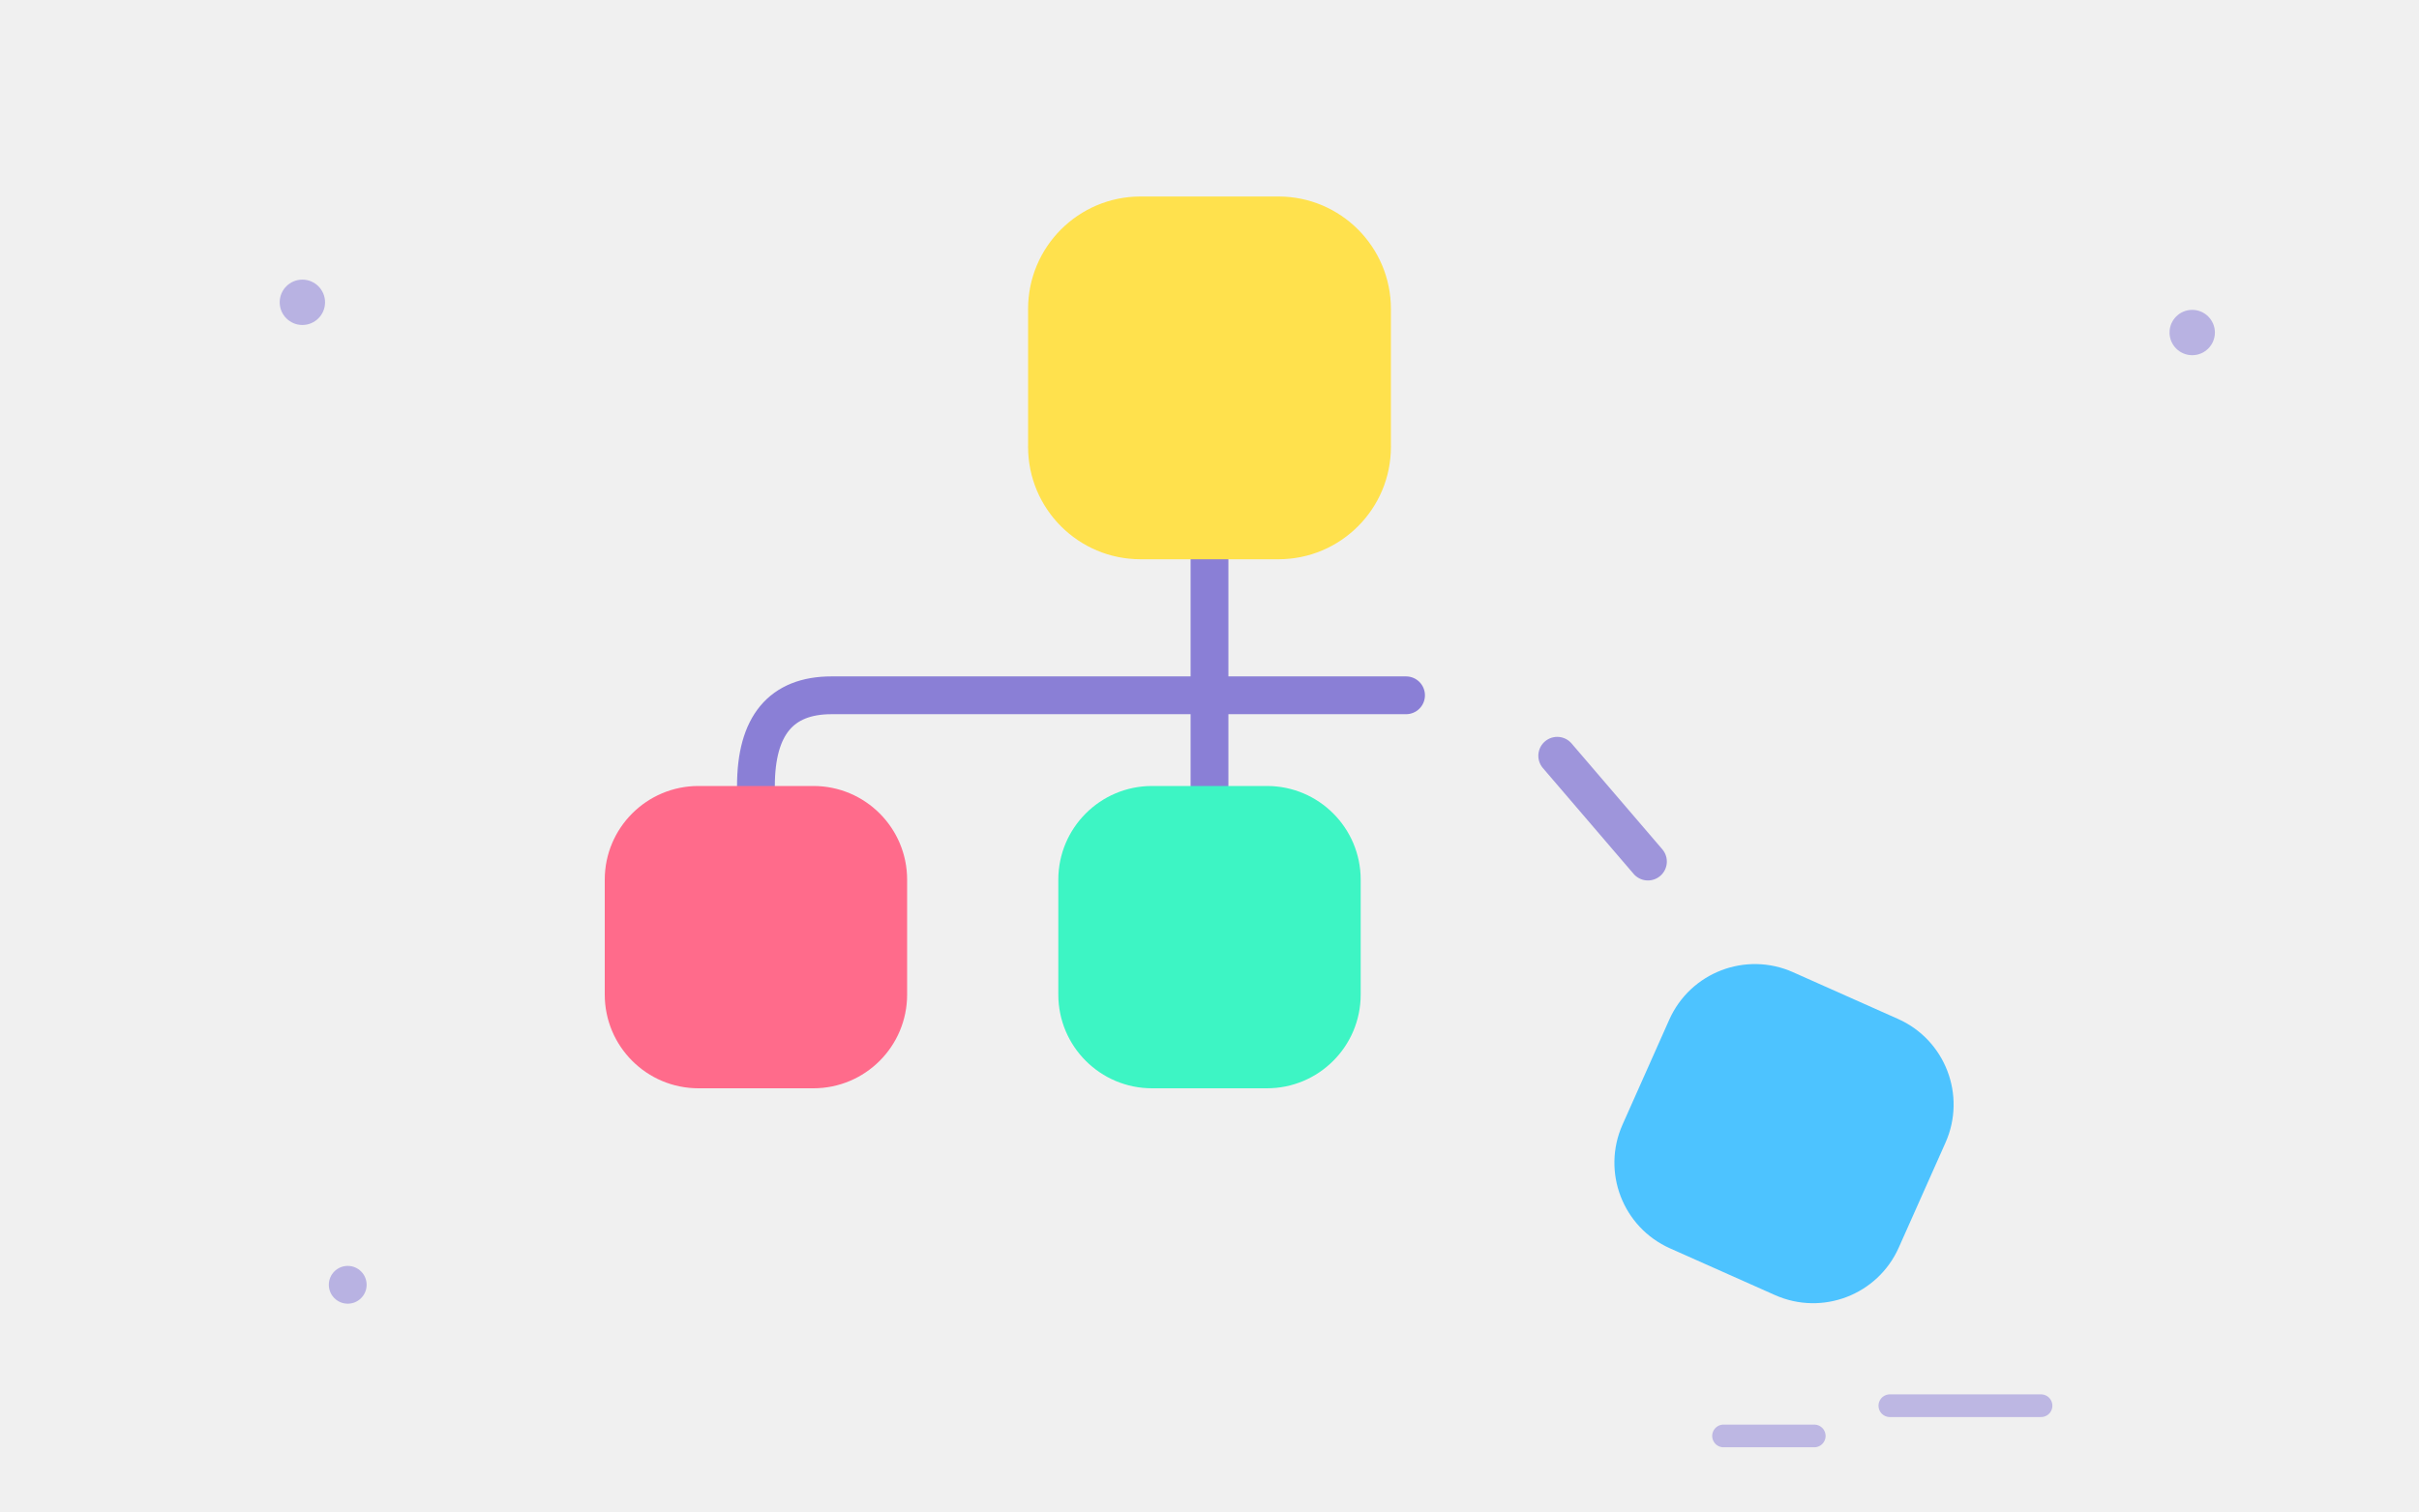
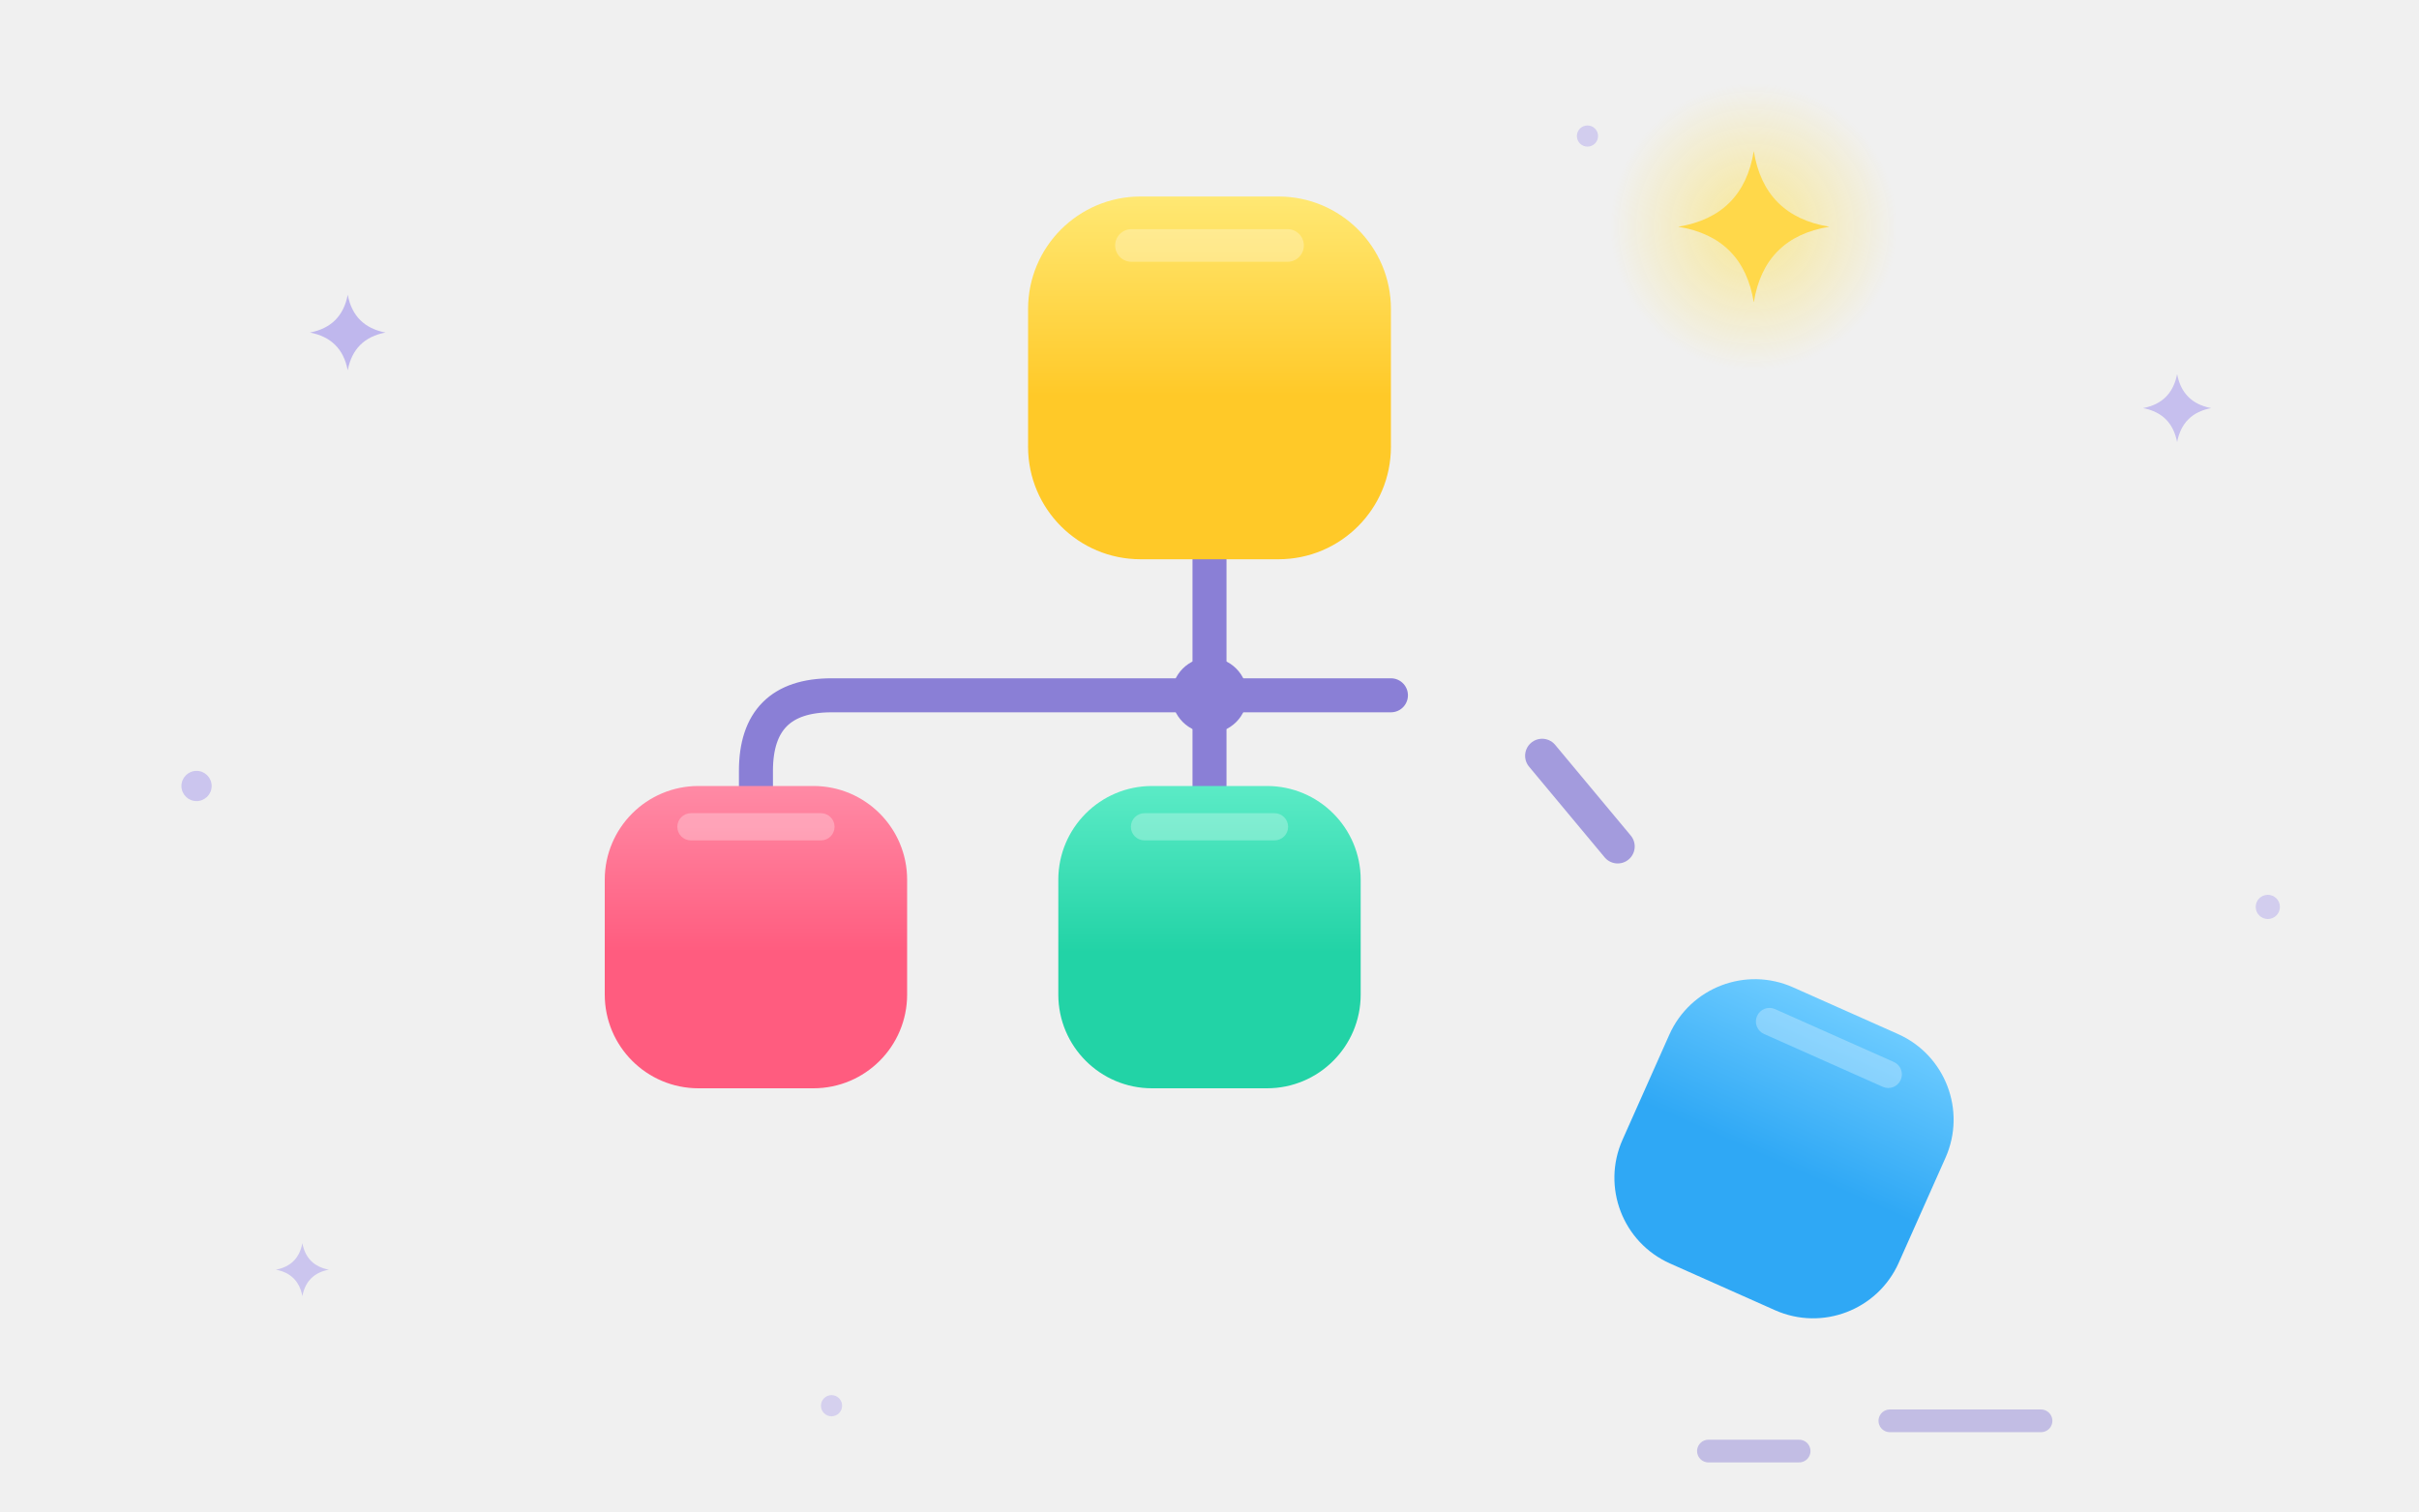
- <svg xmlns="http://www.w3.org/2000/svg" viewBox="0 0 320 200" role="img" aria-label="A broken branch: page not found">
-   <circle cx="40" cy="40" r="3" fill="#8A7FD6" fill-opacity="0.55" />
-   <circle cx="290" cy="44" r="3" fill="#8A7FD6" fill-opacity="0.55" />
-   <circle cx="46" cy="170" r="2.5" fill="#8A7FD6" fill-opacity="0.55" />
-   <path d="M160 74V92" fill="none" stroke="#8A7FD6" stroke-opacity="1" stroke-width="5" stroke-linecap="round" stroke-linejoin="round" />
-   <path d="M100 104Q100 92 110 92H186" fill="none" stroke="#8A7FD6" stroke-opacity="1" stroke-width="5" stroke-linecap="round" stroke-linejoin="round" />
-   <path d="M160 92V104" fill="none" stroke="#8A7FD6" stroke-opacity="1" stroke-width="5" stroke-linecap="round" stroke-linejoin="round" />
-   <path d="M206 100L218 114" fill="none" stroke="#8A7FD6" stroke-opacity="0.8" stroke-width="5" stroke-linecap="round" stroke-linejoin="round" />
-   <rect x="136" y="26" width="48" height="48" rx="14.88" fill="#FFE14D" />
-   <rect x="80" y="104" width="40" height="40" rx="12.4" fill="#FF6B8B" />
-   <rect x="140" y="104" width="40" height="40" rx="12.4" fill="#3DF5C4" />
-   <g transform="rotate(24 236 150)">
-     <rect x="216" y="130" width="40" height="40" rx="12.4" fill="#4DC3FF" />
+ <svg xmlns="http://www.w3.org/2000/svg" viewBox="0 0 320 200" role="img" aria-label="A branch that has snapped off the tree">
+   <defs>
+     <linearGradient id="yellow" x1="0" y1="0" x2="0" y2="1">
+       <stop offset="0" stop-color="#FFE873" />
+       <stop offset="0.55" stop-color="#FFC928" />
+     </linearGradient>
+     <linearGradient id="pink" x1="0" y1="0" x2="0" y2="1">
+       <stop offset="0" stop-color="#FF8AA5" />
+       <stop offset="0.55" stop-color="#FF5C7F" />
+     </linearGradient>
+     <linearGradient id="mint" x1="0" y1="0" x2="0" y2="1">
+       <stop offset="0" stop-color="#5BEBC6" />
+       <stop offset="0.55" stop-color="#22D3A6" />
+     </linearGradient>
+     <linearGradient id="blue" x1="0" y1="0" x2="0" y2="1">
+       <stop offset="0" stop-color="#6CCBFF" />
+       <stop offset="0.55" stop-color="#2FA8F5" />
+     </linearGradient>
+     <radialGradient id="glow">
+       <stop offset="0" stop-color="#FFE14D" stop-opacity="0.55" />
+       <stop offset="1" stop-color="#FFE14D" stop-opacity="0" />
+     </radialGradient>
+   </defs>
+   <g fill="#B3A9EC">
+     <path d="M46 39Q46.8 43.2 51 44Q46.8 44.8 46 49Q45.2 44.8 41 44Q45.2 43.2 46 39Z" opacity="0.8" />
+     <path d="M288 49.5Q288.72 53.28 292.5 54Q288.72 54.72 288 58.5Q287.28 54.72 283.5 54Q287.28 53.28 288 49.5Z" opacity="0.7" />
+     <path d="M40 164.5Q40.56 167.44 43.5 168Q40.56 168.56 40 171.5Q39.44 168.56 36.5 168Q39.44 167.44 40 164.5Z" opacity="0.6" />
+     <circle cx="26" cy="104" r="2" opacity="0.6" />
+     <circle cx="300" cy="120" r="1.6" opacity="0.5" />
+     <circle cx="110" cy="186" r="1.4" opacity="0.45" />
+     <circle cx="210" cy="18" r="1.4" opacity="0.5" />
  </g>
-   <path d="M250 186h20M228 190h12" fill="none" stroke="#8A7FD6" stroke-opacity="0.5" stroke-width="3" stroke-linecap="round" stroke-linejoin="round" />
+   <circle cx="232" cy="30" r="19" fill="url(#glow)" />
+   <path d="M232 20Q233.4 28.6 242 30Q233.4 31.4 232 40Q230.6 31.4 222 30Q230.6 28.6 232 20Z" fill="#FFD84A" />
+   <path d="M160 74V92M100 104V102Q100 92 110 92H184M160 92V104" fill="none" stroke="#8A7FD6" stroke-width="4.5" stroke-linecap="round" stroke-linejoin="round" />
+   <circle cx="160" cy="92" r="5" fill="#8A7FD6" />
+   <path d="M204 100L214 112" stroke="#8A7FD6" stroke-opacity="0.75" stroke-width="4.5" stroke-linecap="round" />
+   <rect x="136" y="26" width="48" height="48" rx="14.88" fill="url(#yellow)" />
+   <rect x="147.52" y="30.32" width="24.96" height="4.32" rx="2.16" fill="#FFFFFF" opacity="0.28" />
+   <rect x="80" y="104" width="40" height="40" rx="12.4" fill="url(#pink)" />
+   <rect x="89.6" y="107.6" width="20.8" height="3.6" rx="1.8" fill="#FFFFFF" opacity="0.28" />
+   <rect x="140" y="104" width="40" height="40" rx="12.4" fill="url(#mint)" />
+   <rect x="149.6" y="107.6" width="20.8" height="3.6" rx="1.8" fill="#FFFFFF" opacity="0.28" />
+   <g transform="rotate(24 236 152)">
+     <rect x="216" y="132" width="40" height="40" rx="12.4" fill="url(#blue)" />
+     <rect x="225.6" y="135.6" width="20.8" height="3.6" rx="1.8" fill="#FFFFFF" opacity="0.28" />
+   </g>
+   <path d="M250 188h20M226 192h12" stroke="#8A7FD6" stroke-opacity="0.45" stroke-width="3" stroke-linecap="round" />
</svg>
